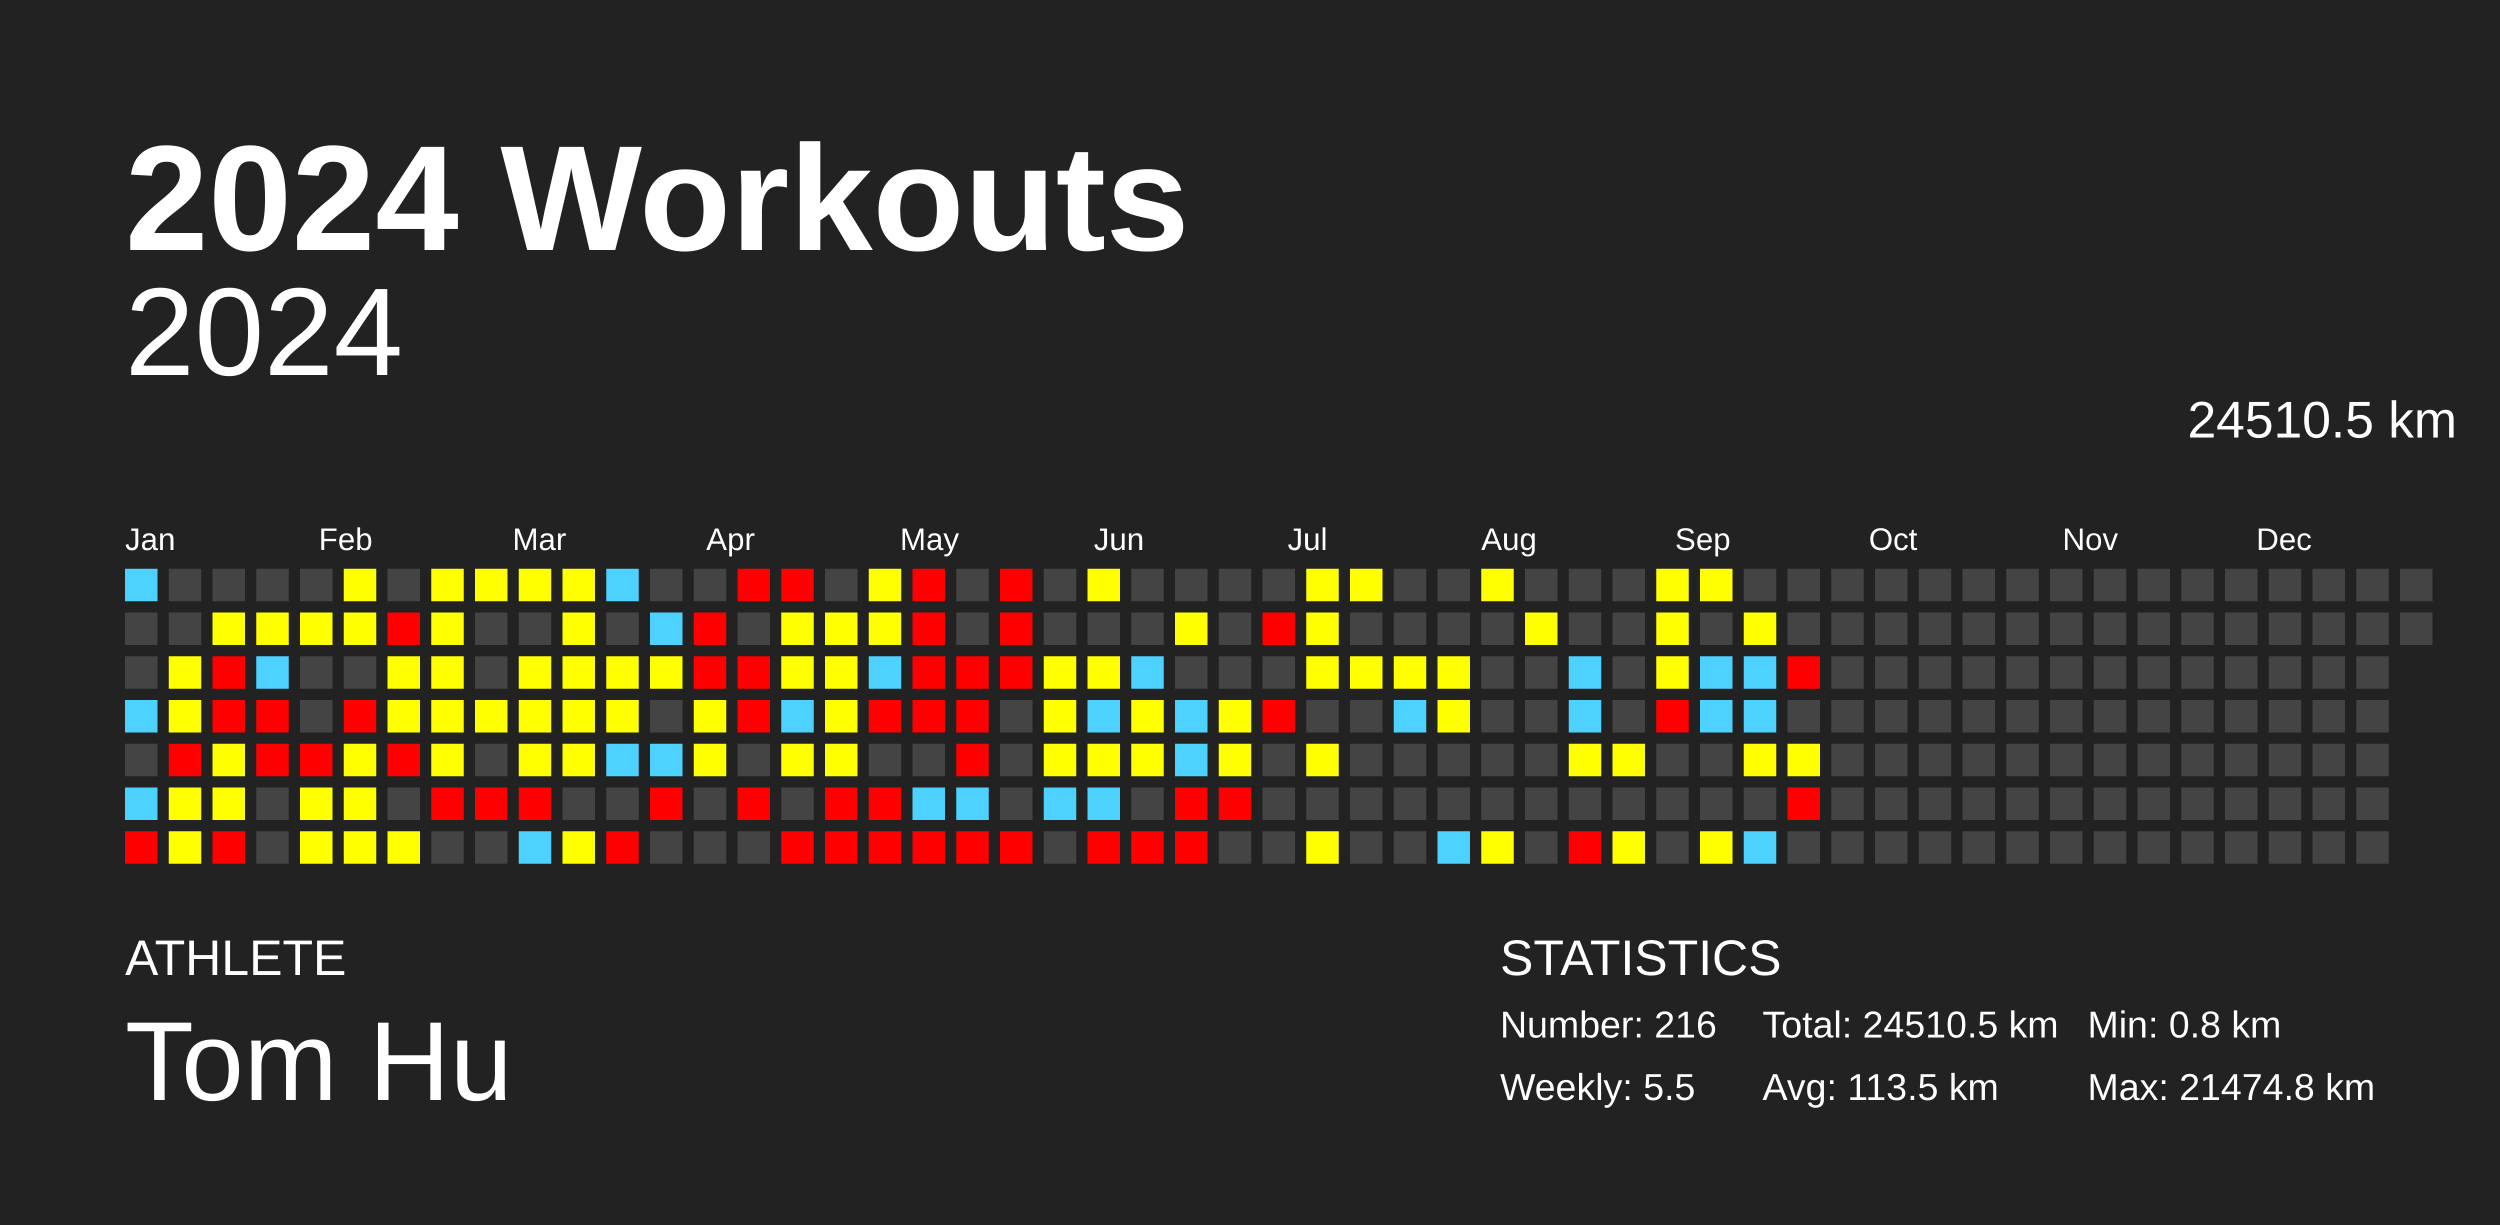
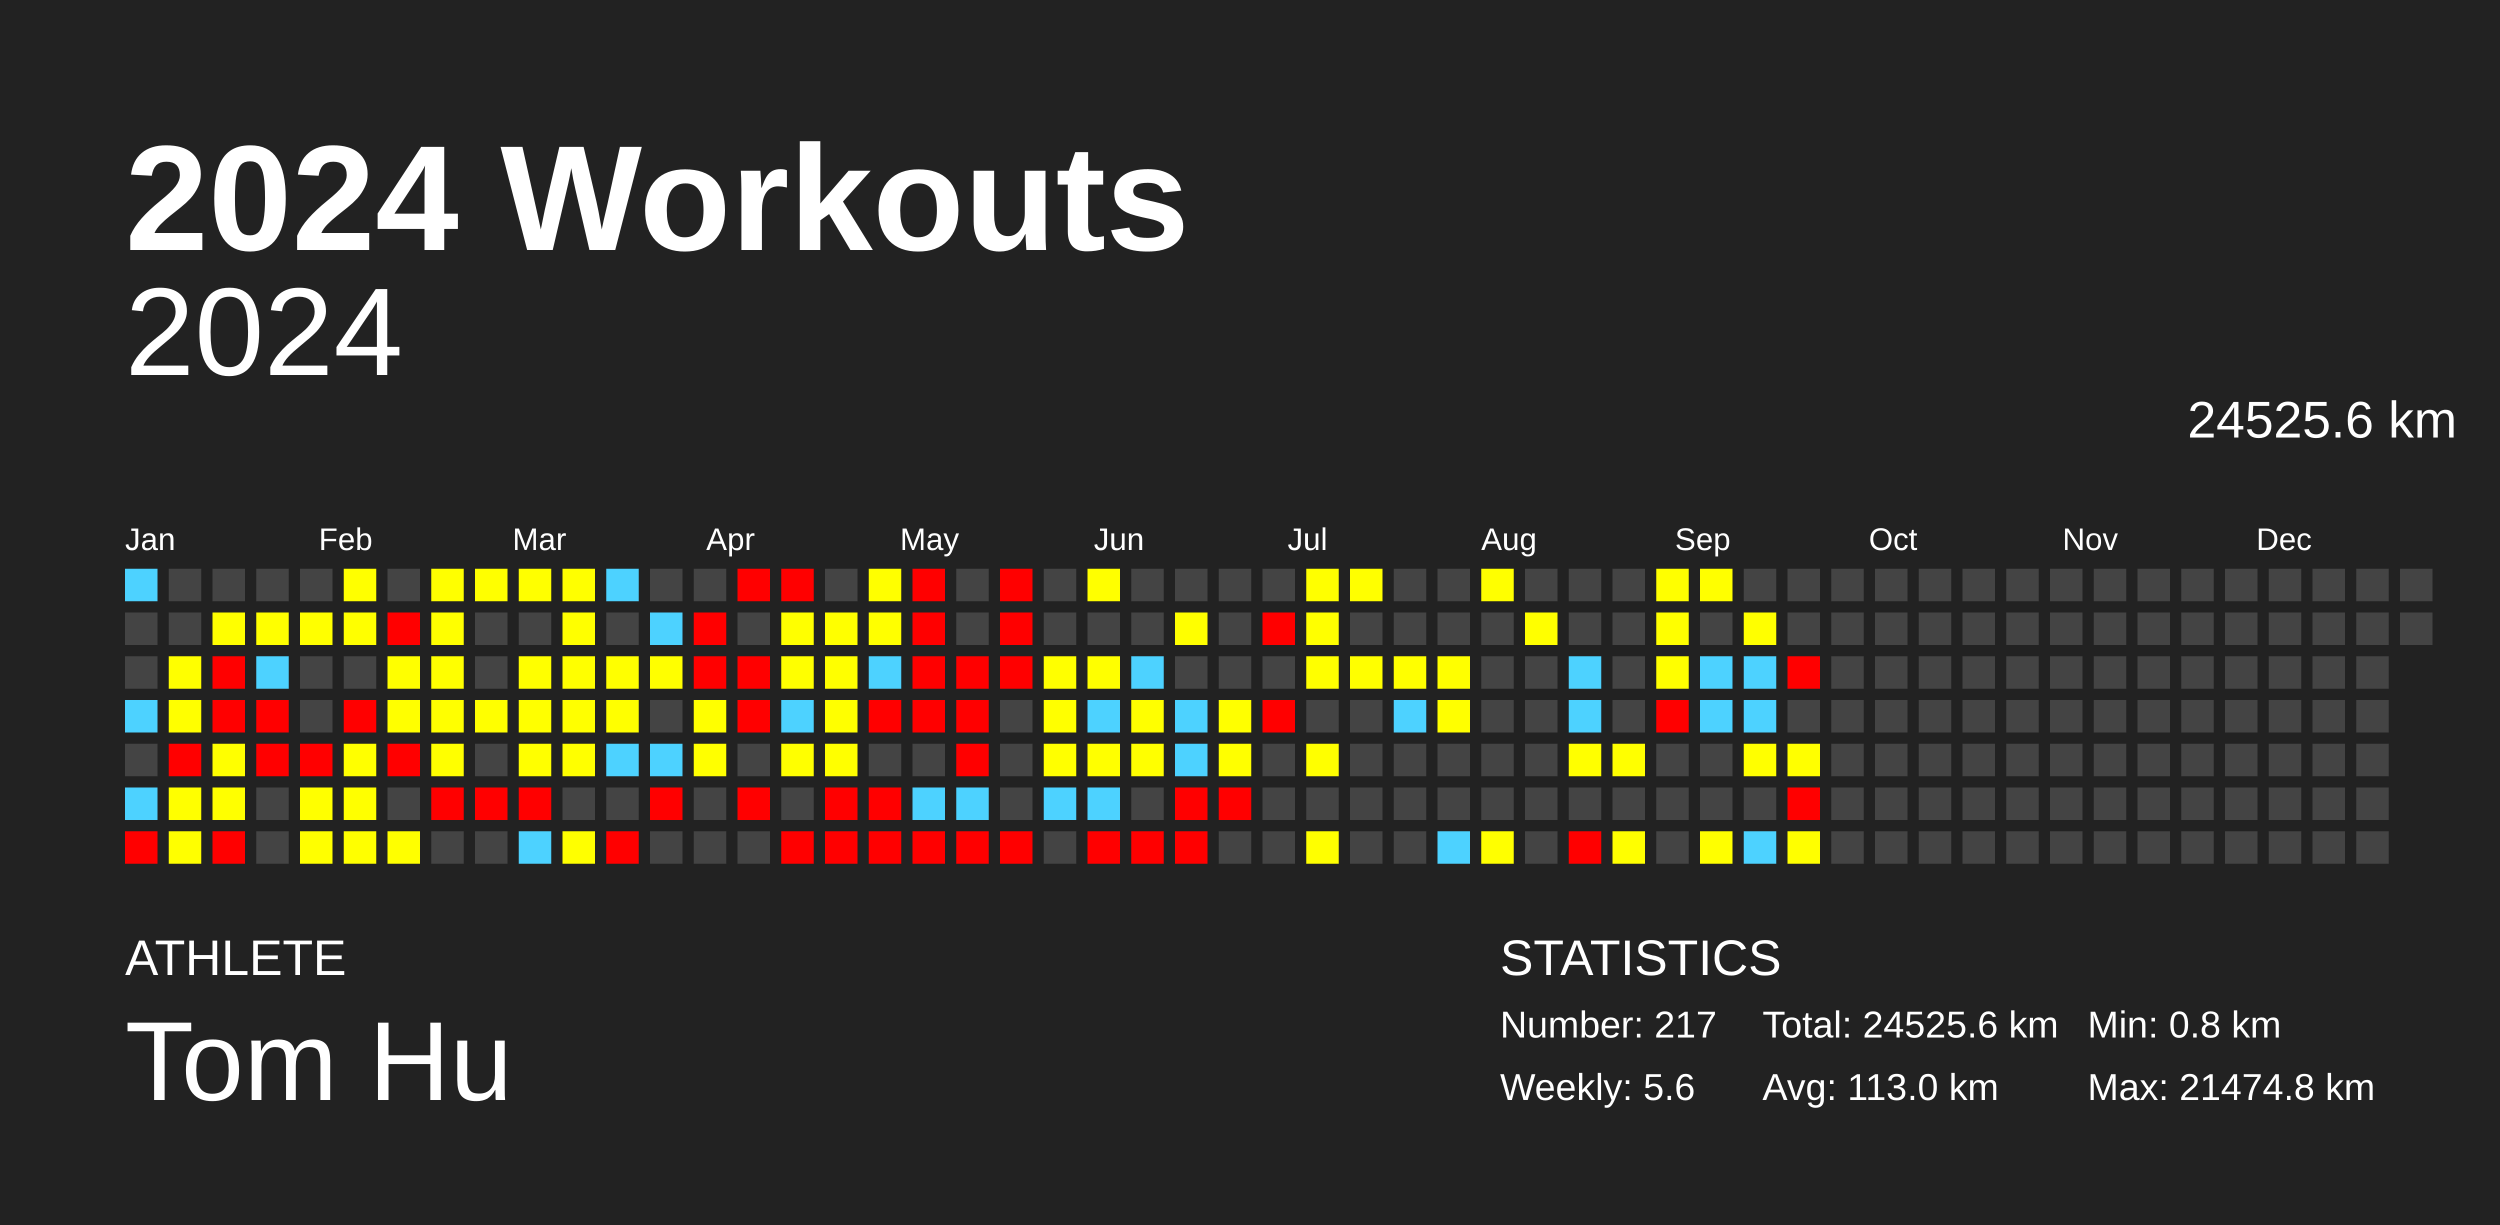
<svg xmlns="http://www.w3.org/2000/svg" baseProfile="full" height="98mm" version="1.1" viewBox="0,0,200,98" width="200mm">
  <defs />
  <rect fill="#222222" height="98" width="200" x="0" y="0" />
  <text fill="#FFFFFF" style="font-size:12px; font-family:Arial; font-weight:bold;" x="10" y="20">2024 Workouts</text>
  <text fill="#FFFFFF" style="font-size:4px; font-family:Arial" x="10" y="78">ATHLETE</text>
  <text fill="#FFFFFF" style="font-size:9px; font-family:Arial" x="10" y="88">Tom Hu</text>
  <text fill="#FFFFFF" style="font-size:4px; font-family:Arial" x="120" y="78">STATISTICS</text>
-   <text fill="#FFFFFF" style="font-size:3px; font-family:Arial" x="120" y="83">Number: 216</text>
-   <text fill="#FFFFFF" style="font-size:3px; font-family:Arial" x="120" y="88">Weekly: 5.5</text>
-   <text fill="#FFFFFF" style="font-size:3px; font-family:Arial" x="141" y="83">Total: 24510.5 km</text>
-   <text fill="#FFFFFF" style="font-size:3px; font-family:Arial" x="141" y="88">Avg: 113.5 km</text>
+   <text fill="#FFFFFF" style="font-size:3px; font-family:Arial" x="120" y="83">Number: 217</text>
+   <text fill="#FFFFFF" style="font-size:3px; font-family:Arial" x="120" y="88">Weekly: 5.6</text>
+   <text fill="#FFFFFF" style="font-size:3px; font-family:Arial" x="141" y="83">Total: 24525.6 km</text>
+   <text fill="#FFFFFF" style="font-size:3px; font-family:Arial" x="141" y="88">Avg: 113.0 km</text>
  <text fill="#FFFFFF" style="font-size:3px; font-family:Arial" x="167" y="83">Min: 0.8 km</text>
  <text fill="#FFFFFF" style="font-size:3px; font-family:Arial" x="167" y="88">Max: 21474.8 km</text>
  <text alignment-baseline="hanging" fill="#FFFFFF" style="font-size:10.0px; font-family:Arial;" x="10" y="30">2024</text>
-   <text alignment-baseline="hanging" fill="#FFFFFF" style="font-size:4.125px; font-family:Arial;" x="175" y="35">24510.5 km</text>
+   <text alignment-baseline="hanging" fill="#FFFFFF" style="font-size:4.125px; font-family:Arial;" x="175" y="35">24525.6 km</text>
  <text fill="#FFFFFF" style="font-size:2.5px; font-family:Arial" x="10.0" y="44">Jan</text>
  <text fill="#FFFFFF" style="font-size:2.5px; font-family:Arial" x="25.5" y="44">Feb</text>
  <text fill="#FFFFFF" style="font-size:2.5px; font-family:Arial" x="41.0" y="44">Mar</text>
  <text fill="#FFFFFF" style="font-size:2.5px; font-family:Arial" x="56.5" y="44">Apr</text>
  <text fill="#FFFFFF" style="font-size:2.5px; font-family:Arial" x="72.0" y="44">May</text>
  <text fill="#FFFFFF" style="font-size:2.5px; font-family:Arial" x="87.5" y="44">Jun</text>
  <text fill="#FFFFFF" style="font-size:2.5px; font-family:Arial" x="103.0" y="44">Jul</text>
  <text fill="#FFFFFF" style="font-size:2.5px; font-family:Arial" x="118.5" y="44">Aug</text>
  <text fill="#FFFFFF" style="font-size:2.5px; font-family:Arial" x="134.0" y="44">Sep</text>
  <text fill="#FFFFFF" style="font-size:2.5px; font-family:Arial" x="149.5" y="44">Oct</text>
  <text fill="#FFFFFF" style="font-size:2.5px; font-family:Arial" x="165.0" y="44">Nov</text>
  <text fill="#FFFFFF" style="font-size:2.5px; font-family:Arial" x="180.5" y="44">Dec</text>
  <rect fill="#4dd2ff" height="2.6" width="2.6" x="10.0" y="45.5" />
  <rect fill="#444444" height="2.6" width="2.6" x="10.0" y="49.0" />
  <rect fill="#444444" height="2.6" width="2.6" x="10.0" y="52.5" />
  <rect fill="#4dd2ff" height="2.6" width="2.6" x="10.0" y="56.0" />
  <rect fill="#444444" height="2.6" width="2.6" x="10.0" y="59.5" />
  <rect fill="#4dd2ff" height="2.6" width="2.6" x="10.0" y="63.0" />
  <rect fill="red" height="2.6" width="2.6" x="10.0" y="66.5" />
  <rect fill="#444444" height="2.6" width="2.6" x="13.5" y="45.5" />
  <rect fill="#444444" height="2.6" width="2.6" x="13.5" y="49.0" />
  <rect fill="#ffff00" height="2.6" width="2.6" x="13.5" y="52.5" />
  <rect fill="#ffff00" height="2.6" width="2.6" x="13.5" y="56.0" />
  <rect fill="red" height="2.6" width="2.6" x="13.5" y="59.5" />
  <rect fill="#ffff00" height="2.6" width="2.6" x="13.5" y="63.0" />
  <rect fill="#ffff00" height="2.6" width="2.6" x="13.5" y="66.5" />
  <rect fill="#444444" height="2.6" width="2.6" x="17.0" y="45.5" />
  <rect fill="#ffff00" height="2.6" width="2.6" x="17.0" y="49.0" />
  <rect fill="red" height="2.6" width="2.6" x="17.0" y="52.5" />
  <rect fill="red" height="2.6" width="2.6" x="17.0" y="56.0" />
  <rect fill="#ffff00" height="2.6" width="2.6" x="17.0" y="59.5" />
  <rect fill="#ffff00" height="2.6" width="2.6" x="17.0" y="63.0" />
  <rect fill="red" height="2.6" width="2.6" x="17.0" y="66.5" />
  <rect fill="#444444" height="2.6" width="2.6" x="20.5" y="45.5" />
  <rect fill="#ffff00" height="2.6" width="2.6" x="20.5" y="49.0" />
  <rect fill="#4dd2ff" height="2.6" width="2.6" x="20.5" y="52.5" />
  <rect fill="red" height="2.6" width="2.6" x="20.5" y="56.0" />
  <rect fill="red" height="2.6" width="2.6" x="20.5" y="59.5" />
  <rect fill="#444444" height="2.6" width="2.6" x="20.5" y="63.0" />
  <rect fill="#444444" height="2.6" width="2.6" x="20.5" y="66.5" />
  <rect fill="#444444" height="2.6" width="2.6" x="24.0" y="45.5" />
  <rect fill="#ffff00" height="2.6" width="2.6" x="24.0" y="49.0" />
  <rect fill="#444444" height="2.6" width="2.6" x="24.0" y="52.5" />
  <rect fill="#444444" height="2.6" width="2.6" x="24.0" y="56.0" />
  <rect fill="red" height="2.6" width="2.6" x="24.0" y="59.5" />
  <rect fill="#ffff00" height="2.6" width="2.6" x="24.0" y="63.0" />
  <rect fill="#ffff00" height="2.6" width="2.6" x="24.0" y="66.5" />
  <rect fill="#ffff00" height="2.6" width="2.6" x="27.5" y="45.5" />
  <rect fill="#ffff00" height="2.6" width="2.6" x="27.5" y="49.0" />
  <rect fill="#444444" height="2.6" width="2.6" x="27.5" y="52.5" />
  <rect fill="red" height="2.6" width="2.6" x="27.5" y="56.0" />
  <rect fill="#ffff00" height="2.6" width="2.6" x="27.5" y="59.5" />
  <rect fill="#ffff00" height="2.6" width="2.6" x="27.5" y="63.0" />
  <rect fill="#ffff00" height="2.6" width="2.6" x="27.5" y="66.5" />
  <rect fill="#444444" height="2.6" width="2.6" x="31.0" y="45.5" />
  <rect fill="red" height="2.6" width="2.6" x="31.0" y="49.0" />
  <rect fill="#ffff00" height="2.6" width="2.6" x="31.0" y="52.5" />
  <rect fill="#ffff00" height="2.6" width="2.6" x="31.0" y="56.0" />
  <rect fill="red" height="2.6" width="2.6" x="31.0" y="59.5" />
  <rect fill="#444444" height="2.6" width="2.6" x="31.0" y="63.0" />
  <rect fill="#ffff00" height="2.6" width="2.6" x="31.0" y="66.5" />
  <rect fill="#ffff00" height="2.6" width="2.6" x="34.5" y="45.5" />
  <rect fill="#ffff00" height="2.6" width="2.6" x="34.5" y="49.0" />
  <rect fill="#ffff00" height="2.6" width="2.6" x="34.5" y="52.5" />
  <rect fill="#ffff00" height="2.6" width="2.6" x="34.5" y="56.0" />
  <rect fill="#ffff00" height="2.6" width="2.6" x="34.5" y="59.5" />
  <rect fill="red" height="2.6" width="2.6" x="34.5" y="63.0" />
  <rect fill="#444444" height="2.6" width="2.6" x="34.5" y="66.5" />
  <rect fill="#ffff00" height="2.6" width="2.6" x="38.0" y="45.5" />
  <rect fill="#444444" height="2.6" width="2.6" x="38.0" y="49.0" />
  <rect fill="#444444" height="2.6" width="2.6" x="38.0" y="52.5" />
  <rect fill="#ffff00" height="2.6" width="2.6" x="38.0" y="56.0" />
  <rect fill="#444444" height="2.6" width="2.6" x="38.0" y="59.5" />
  <rect fill="red" height="2.6" width="2.6" x="38.0" y="63.0" />
  <rect fill="#444444" height="2.6" width="2.6" x="38.0" y="66.5" />
  <rect fill="#ffff00" height="2.6" width="2.6" x="41.5" y="45.5" />
  <rect fill="#444444" height="2.6" width="2.6" x="41.5" y="49.0" />
  <rect fill="#ffff00" height="2.6" width="2.6" x="41.5" y="52.5" />
  <rect fill="#ffff00" height="2.6" width="2.6" x="41.5" y="56.0" />
  <rect fill="#ffff00" height="2.6" width="2.6" x="41.5" y="59.5" />
  <rect fill="red" height="2.6" width="2.6" x="41.5" y="63.0" />
  <rect fill="#4dd2ff" height="2.6" width="2.6" x="41.5" y="66.5" />
  <rect fill="#ffff00" height="2.6" width="2.6" x="45.0" y="45.5" />
  <rect fill="#ffff00" height="2.6" width="2.6" x="45.0" y="49.0" />
  <rect fill="#ffff00" height="2.6" width="2.6" x="45.0" y="52.5" />
  <rect fill="#ffff00" height="2.6" width="2.6" x="45.0" y="56.0" />
  <rect fill="#ffff00" height="2.6" width="2.6" x="45.0" y="59.5" />
  <rect fill="#444444" height="2.6" width="2.6" x="45.0" y="63.0" />
  <rect fill="#ffff00" height="2.6" width="2.6" x="45.0" y="66.5" />
  <rect fill="#4dd2ff" height="2.6" width="2.6" x="48.5" y="45.5" />
  <rect fill="#444444" height="2.6" width="2.6" x="48.5" y="49.0" />
  <rect fill="#ffff00" height="2.6" width="2.6" x="48.5" y="52.5" />
  <rect fill="#ffff00" height="2.6" width="2.6" x="48.5" y="56.0" />
  <rect fill="#4dd2ff" height="2.6" width="2.6" x="48.5" y="59.5" />
  <rect fill="#444444" height="2.6" width="2.6" x="48.5" y="63.0" />
  <rect fill="red" height="2.6" width="2.6" x="48.5" y="66.5" />
  <rect fill="#444444" height="2.6" width="2.6" x="52.0" y="45.5" />
  <rect fill="#4dd2ff" height="2.6" width="2.6" x="52.0" y="49.0" />
  <rect fill="#ffff00" height="2.6" width="2.6" x="52.0" y="52.5" />
  <rect fill="#444444" height="2.6" width="2.6" x="52.0" y="56.0" />
  <rect fill="#4dd2ff" height="2.6" width="2.6" x="52.0" y="59.5" />
  <rect fill="red" height="2.6" width="2.6" x="52.0" y="63.0" />
  <rect fill="#444444" height="2.6" width="2.6" x="52.0" y="66.5" />
  <rect fill="#444444" height="2.6" width="2.6" x="55.5" y="45.5" />
  <rect fill="red" height="2.6" width="2.6" x="55.5" y="49.0" />
  <rect fill="red" height="2.6" width="2.6" x="55.5" y="52.5" />
  <rect fill="#ffff00" height="2.6" width="2.6" x="55.5" y="56.0" />
  <rect fill="#ffff00" height="2.6" width="2.6" x="55.5" y="59.5" />
  <rect fill="#444444" height="2.6" width="2.6" x="55.5" y="63.0" />
  <rect fill="#444444" height="2.6" width="2.6" x="55.5" y="66.5" />
  <rect fill="red" height="2.6" width="2.6" x="59.0" y="45.5" />
  <rect fill="#444444" height="2.6" width="2.6" x="59.0" y="49.0" />
  <rect fill="red" height="2.6" width="2.6" x="59.0" y="52.5" />
  <rect fill="red" height="2.6" width="2.6" x="59.0" y="56.0" />
  <rect fill="#444444" height="2.6" width="2.6" x="59.0" y="59.5" />
  <rect fill="red" height="2.6" width="2.6" x="59.0" y="63.0" />
  <rect fill="#444444" height="2.6" width="2.6" x="59.0" y="66.5" />
  <rect fill="red" height="2.6" width="2.6" x="62.5" y="45.5" />
  <rect fill="#ffff00" height="2.6" width="2.6" x="62.5" y="49.0" />
  <rect fill="#ffff00" height="2.6" width="2.6" x="62.5" y="52.5" />
  <rect fill="#4dd2ff" height="2.6" width="2.6" x="62.5" y="56.0" />
  <rect fill="#ffff00" height="2.6" width="2.6" x="62.5" y="59.5" />
  <rect fill="#444444" height="2.6" width="2.6" x="62.5" y="63.0" />
  <rect fill="red" height="2.6" width="2.6" x="62.5" y="66.5" />
  <rect fill="#444444" height="2.6" width="2.6" x="66.0" y="45.5" />
  <rect fill="#ffff00" height="2.6" width="2.6" x="66.0" y="49.0" />
  <rect fill="#ffff00" height="2.6" width="2.6" x="66.0" y="52.5" />
  <rect fill="#ffff00" height="2.6" width="2.6" x="66.0" y="56.0" />
  <rect fill="#ffff00" height="2.6" width="2.6" x="66.0" y="59.5" />
  <rect fill="red" height="2.6" width="2.6" x="66.0" y="63.0" />
  <rect fill="red" height="2.6" width="2.6" x="66.0" y="66.5" />
  <rect fill="#ffff00" height="2.6" width="2.6" x="69.5" y="45.5" />
  <rect fill="#ffff00" height="2.6" width="2.6" x="69.5" y="49.0" />
  <rect fill="#4dd2ff" height="2.6" width="2.6" x="69.5" y="52.5" />
  <rect fill="red" height="2.6" width="2.6" x="69.5" y="56.0" />
  <rect fill="#444444" height="2.6" width="2.6" x="69.5" y="59.5" />
  <rect fill="red" height="2.6" width="2.6" x="69.5" y="63.0" />
  <rect fill="red" height="2.6" width="2.6" x="69.5" y="66.5" />
  <rect fill="red" height="2.6" width="2.6" x="73.0" y="45.5" />
  <rect fill="red" height="2.6" width="2.6" x="73.0" y="49.0" />
  <rect fill="red" height="2.6" width="2.6" x="73.0" y="52.5" />
  <rect fill="red" height="2.6" width="2.6" x="73.0" y="56.0" />
  <rect fill="#444444" height="2.6" width="2.6" x="73.0" y="59.5" />
  <rect fill="#4dd2ff" height="2.6" width="2.6" x="73.0" y="63.0" />
  <rect fill="red" height="2.6" width="2.6" x="73.0" y="66.5" />
  <rect fill="#444444" height="2.6" width="2.6" x="76.5" y="45.5" />
  <rect fill="#444444" height="2.6" width="2.6" x="76.5" y="49.0" />
  <rect fill="red" height="2.6" width="2.6" x="76.5" y="52.5" />
  <rect fill="red" height="2.6" width="2.6" x="76.5" y="56.0" />
  <rect fill="red" height="2.6" width="2.6" x="76.5" y="59.5" />
  <rect fill="#4dd2ff" height="2.6" width="2.6" x="76.5" y="63.0" />
  <rect fill="red" height="2.6" width="2.6" x="76.5" y="66.5" />
  <rect fill="red" height="2.6" width="2.6" x="80.0" y="45.5" />
  <rect fill="red" height="2.6" width="2.6" x="80.0" y="49.0" />
  <rect fill="red" height="2.6" width="2.6" x="80.0" y="52.5" />
  <rect fill="#444444" height="2.6" width="2.6" x="80.0" y="56.0" />
  <rect fill="#444444" height="2.6" width="2.6" x="80.0" y="59.5" />
  <rect fill="#444444" height="2.6" width="2.6" x="80.0" y="63.0" />
  <rect fill="red" height="2.6" width="2.6" x="80.0" y="66.5" />
  <rect fill="#444444" height="2.6" width="2.6" x="83.5" y="45.5" />
  <rect fill="#444444" height="2.6" width="2.6" x="83.5" y="49.0" />
  <rect fill="#ffff00" height="2.6" width="2.6" x="83.5" y="52.5" />
  <rect fill="#ffff00" height="2.6" width="2.6" x="83.5" y="56.0" />
  <rect fill="#ffff00" height="2.6" width="2.6" x="83.5" y="59.5" />
  <rect fill="#4dd2ff" height="2.6" width="2.6" x="83.5" y="63.0" />
  <rect fill="#444444" height="2.6" width="2.6" x="83.5" y="66.5" />
  <rect fill="#ffff00" height="2.6" width="2.6" x="87.0" y="45.5" />
  <rect fill="#444444" height="2.6" width="2.6" x="87.0" y="49.0" />
  <rect fill="#ffff00" height="2.6" width="2.6" x="87.0" y="52.5" />
  <rect fill="#4dd2ff" height="2.6" width="2.6" x="87.0" y="56.0" />
  <rect fill="#ffff00" height="2.6" width="2.6" x="87.0" y="59.5" />
  <rect fill="#4dd2ff" height="2.6" width="2.6" x="87.0" y="63.0" />
  <rect fill="red" height="2.6" width="2.6" x="87.0" y="66.5" />
  <rect fill="#444444" height="2.6" width="2.6" x="90.5" y="45.5" />
  <rect fill="#444444" height="2.6" width="2.6" x="90.5" y="49.0" />
  <rect fill="#4dd2ff" height="2.6" width="2.6" x="90.5" y="52.5" />
  <rect fill="#ffff00" height="2.6" width="2.6" x="90.5" y="56.0" />
  <rect fill="#ffff00" height="2.6" width="2.6" x="90.5" y="59.5" />
  <rect fill="#444444" height="2.6" width="2.6" x="90.5" y="63.0" />
  <rect fill="red" height="2.6" width="2.6" x="90.5" y="66.5" />
  <rect fill="#444444" height="2.6" width="2.6" x="94.0" y="45.5" />
  <rect fill="#ffff00" height="2.6" width="2.6" x="94.0" y="49.0" />
  <rect fill="#444444" height="2.6" width="2.6" x="94.0" y="52.5" />
  <rect fill="#4dd2ff" height="2.6" width="2.6" x="94.0" y="56.0" />
  <rect fill="#4dd2ff" height="2.6" width="2.6" x="94.0" y="59.5" />
  <rect fill="red" height="2.6" width="2.6" x="94.0" y="63.0" />
  <rect fill="red" height="2.6" width="2.6" x="94.0" y="66.5" />
  <rect fill="#444444" height="2.6" width="2.6" x="97.5" y="45.5" />
  <rect fill="#444444" height="2.6" width="2.6" x="97.5" y="49.0" />
  <rect fill="#444444" height="2.6" width="2.6" x="97.5" y="52.5" />
  <rect fill="#ffff00" height="2.6" width="2.6" x="97.5" y="56.0" />
  <rect fill="#ffff00" height="2.6" width="2.6" x="97.5" y="59.5" />
  <rect fill="red" height="2.6" width="2.6" x="97.5" y="63.0" />
  <rect fill="#444444" height="2.6" width="2.6" x="97.5" y="66.5" />
  <rect fill="#444444" height="2.6" width="2.6" x="101.0" y="45.5" />
  <rect fill="red" height="2.6" width="2.6" x="101.0" y="49.0" />
  <rect fill="#444444" height="2.6" width="2.6" x="101.0" y="52.5" />
  <rect fill="red" height="2.6" width="2.6" x="101.0" y="56.0" />
  <rect fill="#444444" height="2.6" width="2.6" x="101.0" y="59.5" />
  <rect fill="#444444" height="2.6" width="2.6" x="101.0" y="63.0" />
  <rect fill="#444444" height="2.6" width="2.6" x="101.0" y="66.5" />
  <rect fill="#ffff00" height="2.6" width="2.6" x="104.5" y="45.5" />
  <rect fill="#ffff00" height="2.6" width="2.6" x="104.5" y="49.0" />
  <rect fill="#ffff00" height="2.6" width="2.6" x="104.5" y="52.5" />
  <rect fill="#444444" height="2.6" width="2.6" x="104.5" y="56.0" />
  <rect fill="#ffff00" height="2.6" width="2.6" x="104.5" y="59.5" />
  <rect fill="#444444" height="2.6" width="2.6" x="104.5" y="63.0" />
  <rect fill="#ffff00" height="2.6" width="2.6" x="104.5" y="66.5" />
  <rect fill="#ffff00" height="2.6" width="2.6" x="108.0" y="45.5" />
  <rect fill="#444444" height="2.6" width="2.6" x="108.0" y="49.0" />
  <rect fill="#ffff00" height="2.6" width="2.6" x="108.0" y="52.5" />
  <rect fill="#444444" height="2.6" width="2.6" x="108.0" y="56.0" />
  <rect fill="#444444" height="2.6" width="2.6" x="108.0" y="59.5" />
  <rect fill="#444444" height="2.6" width="2.6" x="108.0" y="63.0" />
  <rect fill="#444444" height="2.6" width="2.6" x="108.0" y="66.5" />
  <rect fill="#444444" height="2.6" width="2.6" x="111.5" y="45.5" />
  <rect fill="#444444" height="2.6" width="2.6" x="111.5" y="49.0" />
  <rect fill="#ffff00" height="2.6" width="2.6" x="111.5" y="52.5" />
  <rect fill="#4dd2ff" height="2.6" width="2.6" x="111.5" y="56.0" />
  <rect fill="#444444" height="2.6" width="2.6" x="111.5" y="59.5" />
  <rect fill="#444444" height="2.6" width="2.6" x="111.5" y="63.0" />
  <rect fill="#444444" height="2.6" width="2.6" x="111.5" y="66.5" />
  <rect fill="#444444" height="2.6" width="2.6" x="115.0" y="45.5" />
  <rect fill="#444444" height="2.6" width="2.6" x="115.0" y="49.0" />
  <rect fill="#ffff00" height="2.6" width="2.6" x="115.0" y="52.5" />
  <rect fill="#ffff00" height="2.6" width="2.6" x="115.0" y="56.0" />
  <rect fill="#444444" height="2.6" width="2.6" x="115.0" y="59.5" />
  <rect fill="#444444" height="2.6" width="2.6" x="115.0" y="63.0" />
  <rect fill="#4dd2ff" height="2.6" width="2.6" x="115.0" y="66.5" />
  <rect fill="#ffff00" height="2.6" width="2.6" x="118.5" y="45.5" />
  <rect fill="#444444" height="2.6" width="2.6" x="118.5" y="49.0" />
  <rect fill="#444444" height="2.6" width="2.6" x="118.5" y="52.5" />
  <rect fill="#444444" height="2.6" width="2.6" x="118.5" y="56.0" />
  <rect fill="#444444" height="2.6" width="2.6" x="118.5" y="59.5" />
  <rect fill="#444444" height="2.6" width="2.6" x="118.5" y="63.0" />
  <rect fill="#ffff00" height="2.6" width="2.6" x="118.5" y="66.5" />
  <rect fill="#444444" height="2.6" width="2.6" x="122.0" y="45.5" />
  <rect fill="#ffff00" height="2.6" width="2.6" x="122.0" y="49.0" />
  <rect fill="#444444" height="2.6" width="2.6" x="122.0" y="52.5" />
  <rect fill="#444444" height="2.6" width="2.6" x="122.0" y="56.0" />
  <rect fill="#444444" height="2.6" width="2.6" x="122.0" y="59.5" />
  <rect fill="#444444" height="2.6" width="2.6" x="122.0" y="63.0" />
  <rect fill="#444444" height="2.6" width="2.6" x="122.0" y="66.5" />
  <rect fill="#444444" height="2.6" width="2.6" x="125.5" y="45.5" />
  <rect fill="#444444" height="2.6" width="2.6" x="125.5" y="49.0" />
  <rect fill="#4dd2ff" height="2.6" width="2.6" x="125.5" y="52.5" />
  <rect fill="#4dd2ff" height="2.6" width="2.6" x="125.5" y="56.0" />
  <rect fill="#ffff00" height="2.6" width="2.6" x="125.5" y="59.5" />
  <rect fill="#444444" height="2.6" width="2.6" x="125.5" y="63.0" />
  <rect fill="red" height="2.6" width="2.6" x="125.5" y="66.5" />
  <rect fill="#444444" height="2.6" width="2.6" x="129.0" y="45.5" />
  <rect fill="#444444" height="2.6" width="2.6" x="129.0" y="49.0" />
  <rect fill="#444444" height="2.6" width="2.6" x="129.0" y="52.5" />
  <rect fill="#444444" height="2.6" width="2.6" x="129.0" y="56.0" />
  <rect fill="#ffff00" height="2.6" width="2.6" x="129.0" y="59.5" />
  <rect fill="#444444" height="2.6" width="2.6" x="129.0" y="63.0" />
  <rect fill="#ffff00" height="2.6" width="2.6" x="129.0" y="66.5" />
  <rect fill="#ffff00" height="2.6" width="2.6" x="132.5" y="45.5" />
  <rect fill="#ffff00" height="2.6" width="2.6" x="132.5" y="49.0" />
  <rect fill="#ffff00" height="2.6" width="2.6" x="132.5" y="52.5" />
  <rect fill="red" height="2.6" width="2.6" x="132.5" y="56.0" />
  <rect fill="#444444" height="2.6" width="2.6" x="132.5" y="59.5" />
  <rect fill="#444444" height="2.6" width="2.6" x="132.5" y="63.0" />
  <rect fill="#444444" height="2.6" width="2.6" x="132.5" y="66.5" />
  <rect fill="#ffff00" height="2.6" width="2.6" x="136.0" y="45.5" />
  <rect fill="#444444" height="2.6" width="2.6" x="136.0" y="49.0" />
  <rect fill="#4dd2ff" height="2.6" width="2.6" x="136.0" y="52.5" />
  <rect fill="#4dd2ff" height="2.6" width="2.6" x="136.0" y="56.0" />
  <rect fill="#444444" height="2.6" width="2.6" x="136.0" y="59.5" />
  <rect fill="#444444" height="2.6" width="2.6" x="136.0" y="63.0" />
  <rect fill="#ffff00" height="2.6" width="2.6" x="136.0" y="66.5" />
  <rect fill="#444444" height="2.6" width="2.6" x="139.5" y="45.5" />
  <rect fill="#ffff00" height="2.6" width="2.6" x="139.5" y="49.0" />
  <rect fill="#4dd2ff" height="2.6" width="2.6" x="139.5" y="52.5" />
  <rect fill="#4dd2ff" height="2.6" width="2.6" x="139.5" y="56.0" />
  <rect fill="#ffff00" height="2.6" width="2.6" x="139.5" y="59.5" />
  <rect fill="#444444" height="2.6" width="2.6" x="139.5" y="63.0" />
  <rect fill="#4dd2ff" height="2.6" width="2.6" x="139.5" y="66.5" />
  <rect fill="#444444" height="2.6" width="2.6" x="143.0" y="45.5" />
  <rect fill="#444444" height="2.6" width="2.6" x="143.0" y="49.0" />
  <rect fill="red" height="2.6" width="2.6" x="143.0" y="52.5" />
  <rect fill="#444444" height="2.6" width="2.6" x="143.0" y="56.0" />
  <rect fill="#ffff00" height="2.6" width="2.6" x="143.0" y="59.5" />
  <rect fill="red" height="2.6" width="2.6" x="143.0" y="63.0" />
-   <rect fill="#444444" height="2.6" width="2.6" x="143.0" y="66.5" />
+   <rect fill="#ffff00" height="2.6" width="2.6" x="143.0" y="66.5" />
  <rect fill="#444444" height="2.6" width="2.6" x="146.5" y="45.5" />
  <rect fill="#444444" height="2.6" width="2.6" x="146.5" y="49.0" />
  <rect fill="#444444" height="2.6" width="2.6" x="146.5" y="52.5" />
  <rect fill="#444444" height="2.6" width="2.6" x="146.5" y="56.0" />
  <rect fill="#444444" height="2.6" width="2.6" x="146.5" y="59.5" />
  <rect fill="#444444" height="2.6" width="2.6" x="146.5" y="63.0" />
  <rect fill="#444444" height="2.6" width="2.6" x="146.5" y="66.5" />
  <rect fill="#444444" height="2.6" width="2.6" x="150.0" y="45.5" />
  <rect fill="#444444" height="2.6" width="2.6" x="150.0" y="49.0" />
  <rect fill="#444444" height="2.6" width="2.6" x="150.0" y="52.5" />
  <rect fill="#444444" height="2.6" width="2.6" x="150.0" y="56.0" />
  <rect fill="#444444" height="2.6" width="2.6" x="150.0" y="59.5" />
  <rect fill="#444444" height="2.6" width="2.6" x="150.0" y="63.0" />
  <rect fill="#444444" height="2.6" width="2.6" x="150.0" y="66.5" />
  <rect fill="#444444" height="2.6" width="2.6" x="153.5" y="45.5" />
  <rect fill="#444444" height="2.6" width="2.6" x="153.5" y="49.0" />
  <rect fill="#444444" height="2.6" width="2.6" x="153.5" y="52.5" />
  <rect fill="#444444" height="2.6" width="2.6" x="153.5" y="56.0" />
  <rect fill="#444444" height="2.6" width="2.6" x="153.5" y="59.5" />
  <rect fill="#444444" height="2.6" width="2.6" x="153.5" y="63.0" />
  <rect fill="#444444" height="2.6" width="2.6" x="153.5" y="66.5" />
  <rect fill="#444444" height="2.6" width="2.6" x="157.0" y="45.5" />
  <rect fill="#444444" height="2.6" width="2.6" x="157.0" y="49.0" />
  <rect fill="#444444" height="2.6" width="2.6" x="157.0" y="52.5" />
  <rect fill="#444444" height="2.6" width="2.6" x="157.0" y="56.0" />
  <rect fill="#444444" height="2.6" width="2.6" x="157.0" y="59.5" />
  <rect fill="#444444" height="2.6" width="2.6" x="157.0" y="63.0" />
  <rect fill="#444444" height="2.6" width="2.6" x="157.0" y="66.5" />
  <rect fill="#444444" height="2.6" width="2.6" x="160.5" y="45.5" />
  <rect fill="#444444" height="2.6" width="2.6" x="160.5" y="49.0" />
  <rect fill="#444444" height="2.6" width="2.6" x="160.5" y="52.5" />
  <rect fill="#444444" height="2.6" width="2.6" x="160.5" y="56.0" />
  <rect fill="#444444" height="2.6" width="2.6" x="160.5" y="59.5" />
  <rect fill="#444444" height="2.6" width="2.6" x="160.5" y="63.0" />
  <rect fill="#444444" height="2.6" width="2.6" x="160.5" y="66.5" />
  <rect fill="#444444" height="2.6" width="2.6" x="164.0" y="45.5" />
  <rect fill="#444444" height="2.6" width="2.6" x="164.0" y="49.0" />
  <rect fill="#444444" height="2.6" width="2.6" x="164.0" y="52.5" />
  <rect fill="#444444" height="2.6" width="2.6" x="164.0" y="56.0" />
  <rect fill="#444444" height="2.6" width="2.6" x="164.0" y="59.5" />
  <rect fill="#444444" height="2.6" width="2.6" x="164.0" y="63.0" />
  <rect fill="#444444" height="2.6" width="2.6" x="164.0" y="66.5" />
  <rect fill="#444444" height="2.6" width="2.6" x="167.5" y="45.5" />
  <rect fill="#444444" height="2.6" width="2.6" x="167.5" y="49.0" />
  <rect fill="#444444" height="2.6" width="2.6" x="167.5" y="52.5" />
  <rect fill="#444444" height="2.6" width="2.6" x="167.5" y="56.0" />
  <rect fill="#444444" height="2.6" width="2.6" x="167.5" y="59.5" />
  <rect fill="#444444" height="2.6" width="2.6" x="167.5" y="63.0" />
  <rect fill="#444444" height="2.6" width="2.6" x="167.5" y="66.5" />
  <rect fill="#444444" height="2.6" width="2.6" x="171.0" y="45.5" />
  <rect fill="#444444" height="2.6" width="2.6" x="171.0" y="49.0" />
  <rect fill="#444444" height="2.6" width="2.6" x="171.0" y="52.5" />
  <rect fill="#444444" height="2.6" width="2.6" x="171.0" y="56.0" />
  <rect fill="#444444" height="2.6" width="2.6" x="171.0" y="59.5" />
  <rect fill="#444444" height="2.6" width="2.6" x="171.0" y="63.0" />
  <rect fill="#444444" height="2.6" width="2.6" x="171.0" y="66.5" />
  <rect fill="#444444" height="2.6" width="2.6" x="174.5" y="45.5" />
  <rect fill="#444444" height="2.6" width="2.6" x="174.5" y="49.0" />
  <rect fill="#444444" height="2.6" width="2.6" x="174.5" y="52.5" />
  <rect fill="#444444" height="2.6" width="2.6" x="174.5" y="56.0" />
  <rect fill="#444444" height="2.6" width="2.6" x="174.5" y="59.5" />
  <rect fill="#444444" height="2.6" width="2.6" x="174.5" y="63.0" />
  <rect fill="#444444" height="2.6" width="2.6" x="174.5" y="66.5" />
  <rect fill="#444444" height="2.6" width="2.6" x="178.0" y="45.5" />
  <rect fill="#444444" height="2.6" width="2.6" x="178.0" y="49.0" />
  <rect fill="#444444" height="2.6" width="2.6" x="178.0" y="52.5" />
  <rect fill="#444444" height="2.6" width="2.6" x="178.0" y="56.0" />
  <rect fill="#444444" height="2.6" width="2.6" x="178.0" y="59.5" />
  <rect fill="#444444" height="2.6" width="2.6" x="178.0" y="63.0" />
  <rect fill="#444444" height="2.6" width="2.6" x="178.0" y="66.5" />
  <rect fill="#444444" height="2.6" width="2.6" x="181.5" y="45.5" />
  <rect fill="#444444" height="2.6" width="2.6" x="181.5" y="49.0" />
  <rect fill="#444444" height="2.6" width="2.6" x="181.5" y="52.5" />
  <rect fill="#444444" height="2.6" width="2.6" x="181.5" y="56.0" />
  <rect fill="#444444" height="2.6" width="2.6" x="181.5" y="59.5" />
  <rect fill="#444444" height="2.6" width="2.6" x="181.5" y="63.0" />
  <rect fill="#444444" height="2.6" width="2.6" x="181.5" y="66.5" />
  <rect fill="#444444" height="2.6" width="2.6" x="185.0" y="45.5" />
  <rect fill="#444444" height="2.6" width="2.6" x="185.0" y="49.0" />
  <rect fill="#444444" height="2.6" width="2.6" x="185.0" y="52.5" />
  <rect fill="#444444" height="2.6" width="2.6" x="185.0" y="56.0" />
  <rect fill="#444444" height="2.6" width="2.6" x="185.0" y="59.5" />
  <rect fill="#444444" height="2.6" width="2.6" x="185.0" y="63.0" />
  <rect fill="#444444" height="2.6" width="2.6" x="185.0" y="66.5" />
  <rect fill="#444444" height="2.6" width="2.6" x="188.5" y="45.5" />
  <rect fill="#444444" height="2.6" width="2.6" x="188.5" y="49.0" />
  <rect fill="#444444" height="2.6" width="2.6" x="188.5" y="52.5" />
  <rect fill="#444444" height="2.6" width="2.6" x="188.5" y="56.0" />
  <rect fill="#444444" height="2.6" width="2.6" x="188.5" y="59.5" />
  <rect fill="#444444" height="2.6" width="2.6" x="188.5" y="63.0" />
  <rect fill="#444444" height="2.6" width="2.6" x="188.5" y="66.5" />
  <rect fill="#444444" height="2.6" width="2.6" x="192.0" y="45.5" />
  <rect fill="#444444" height="2.6" width="2.6" x="192.0" y="49.0" />
</svg>
